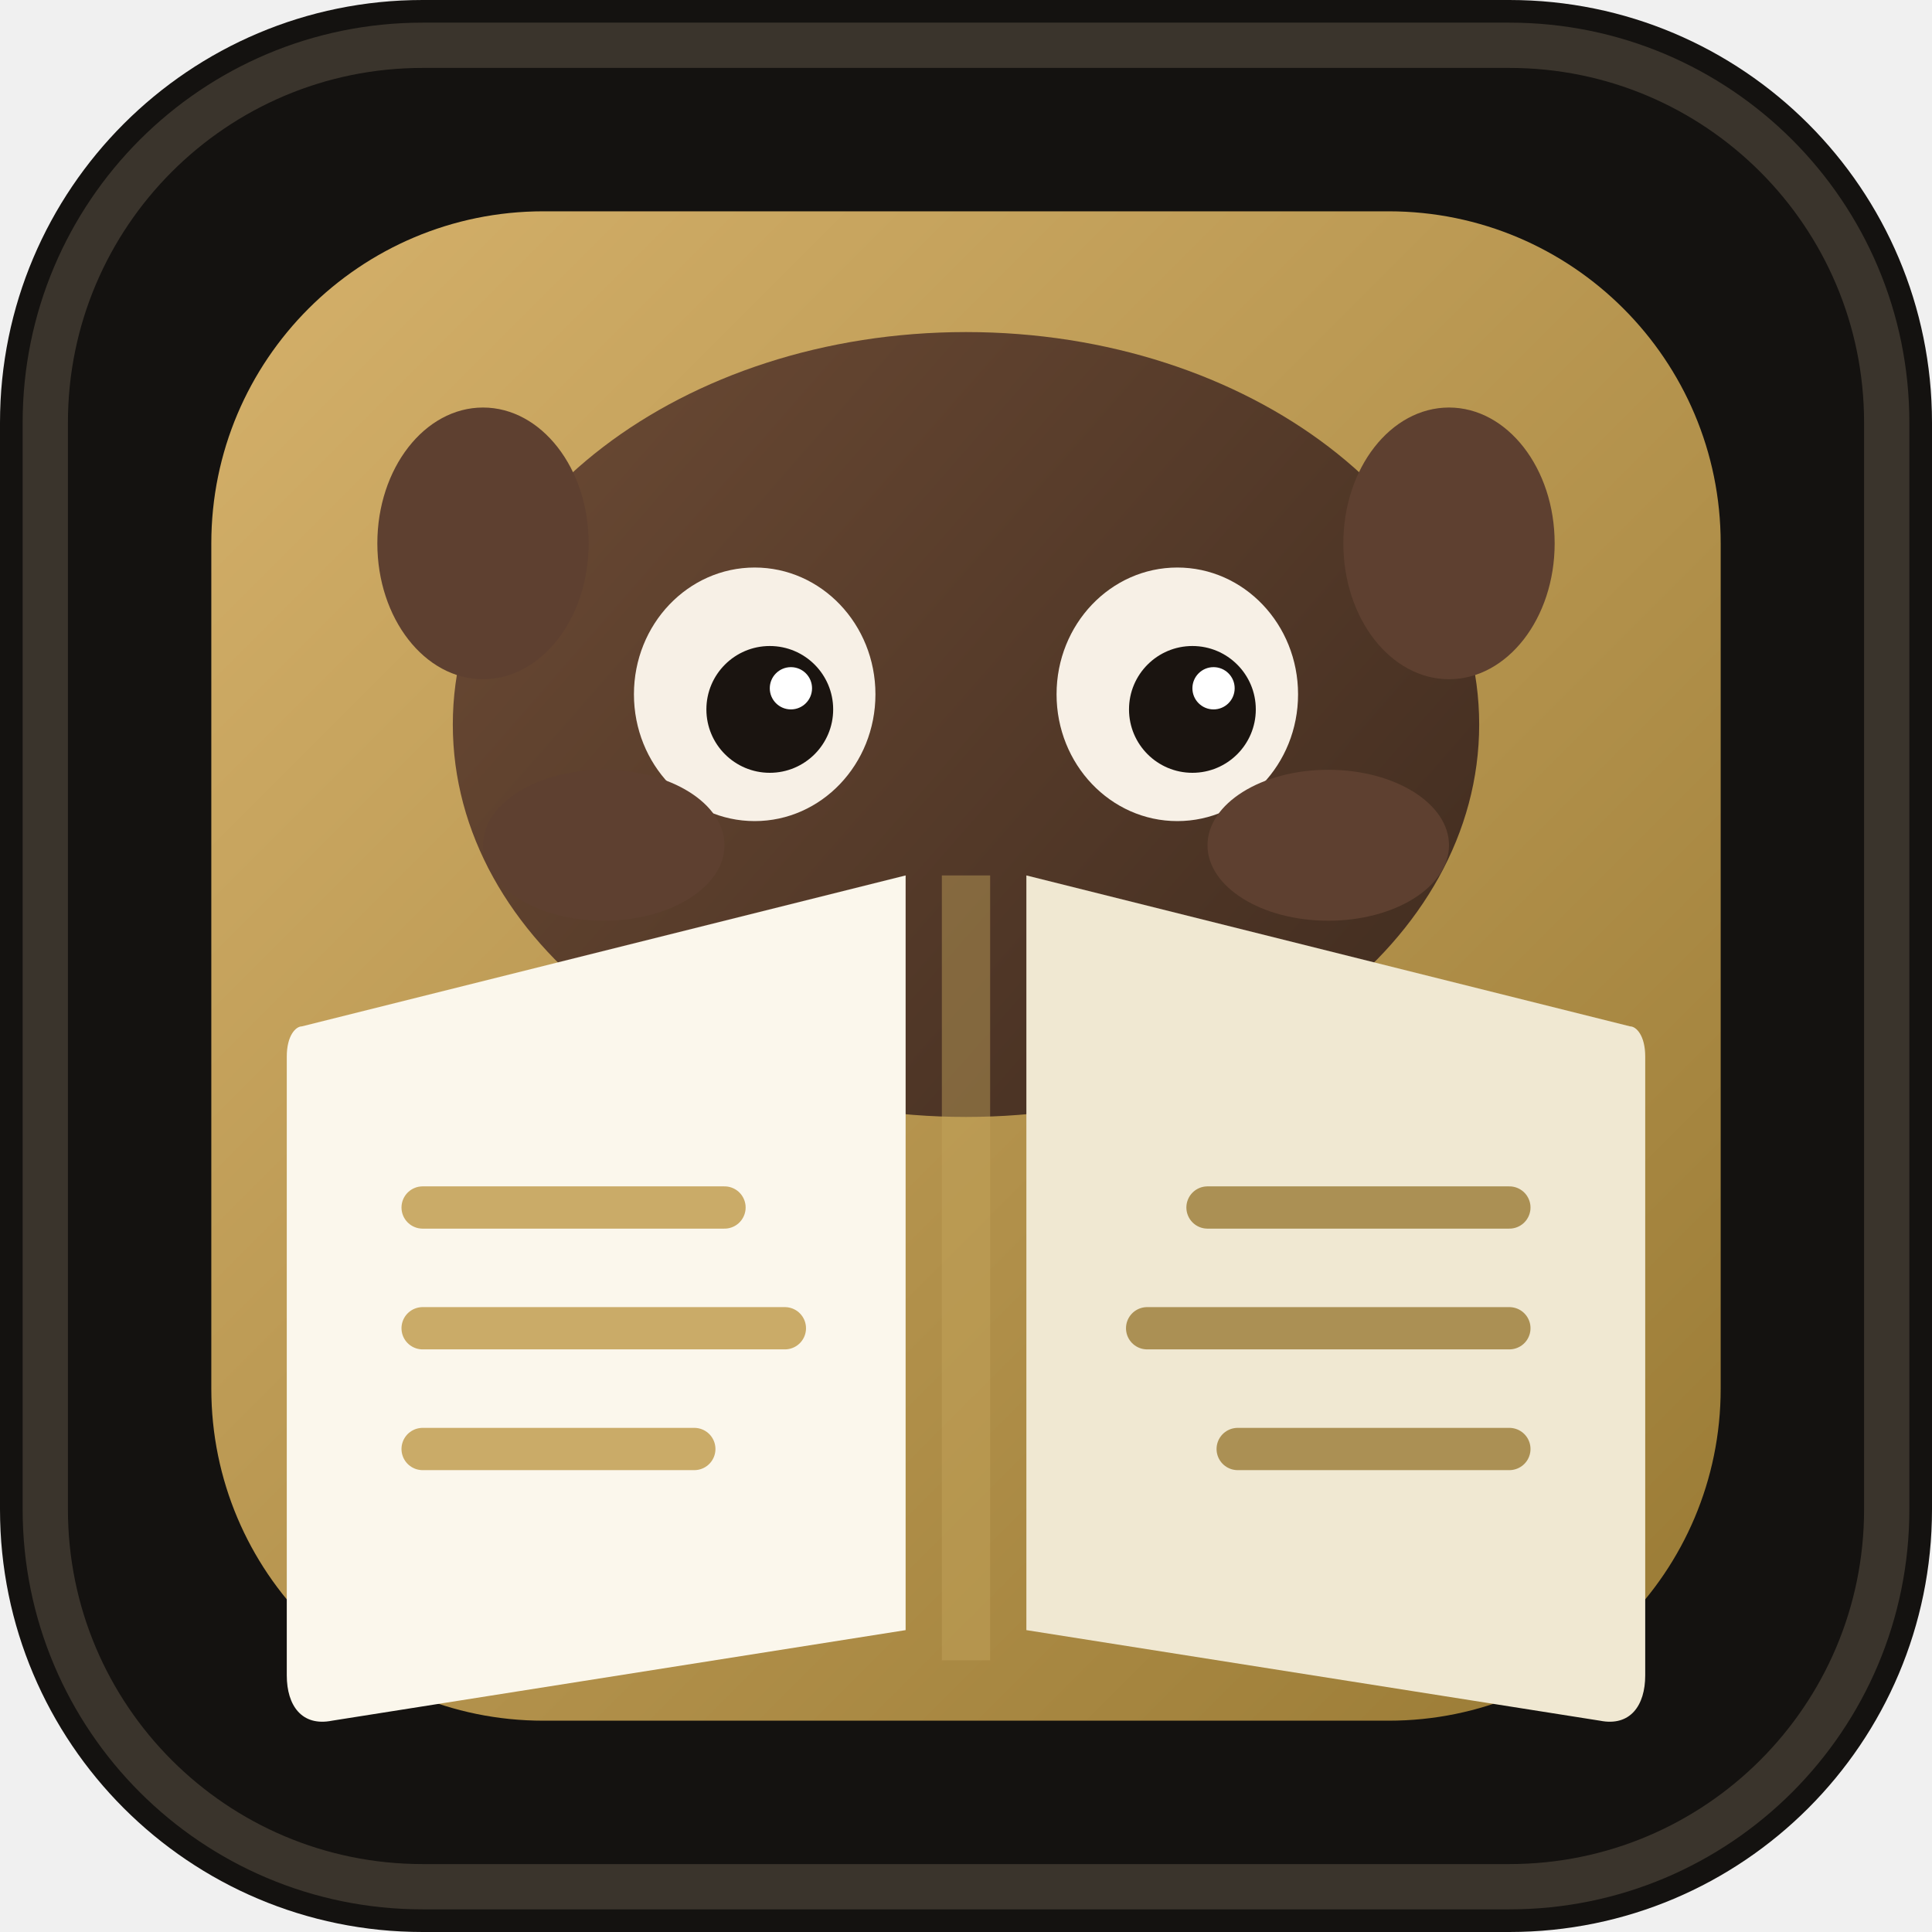
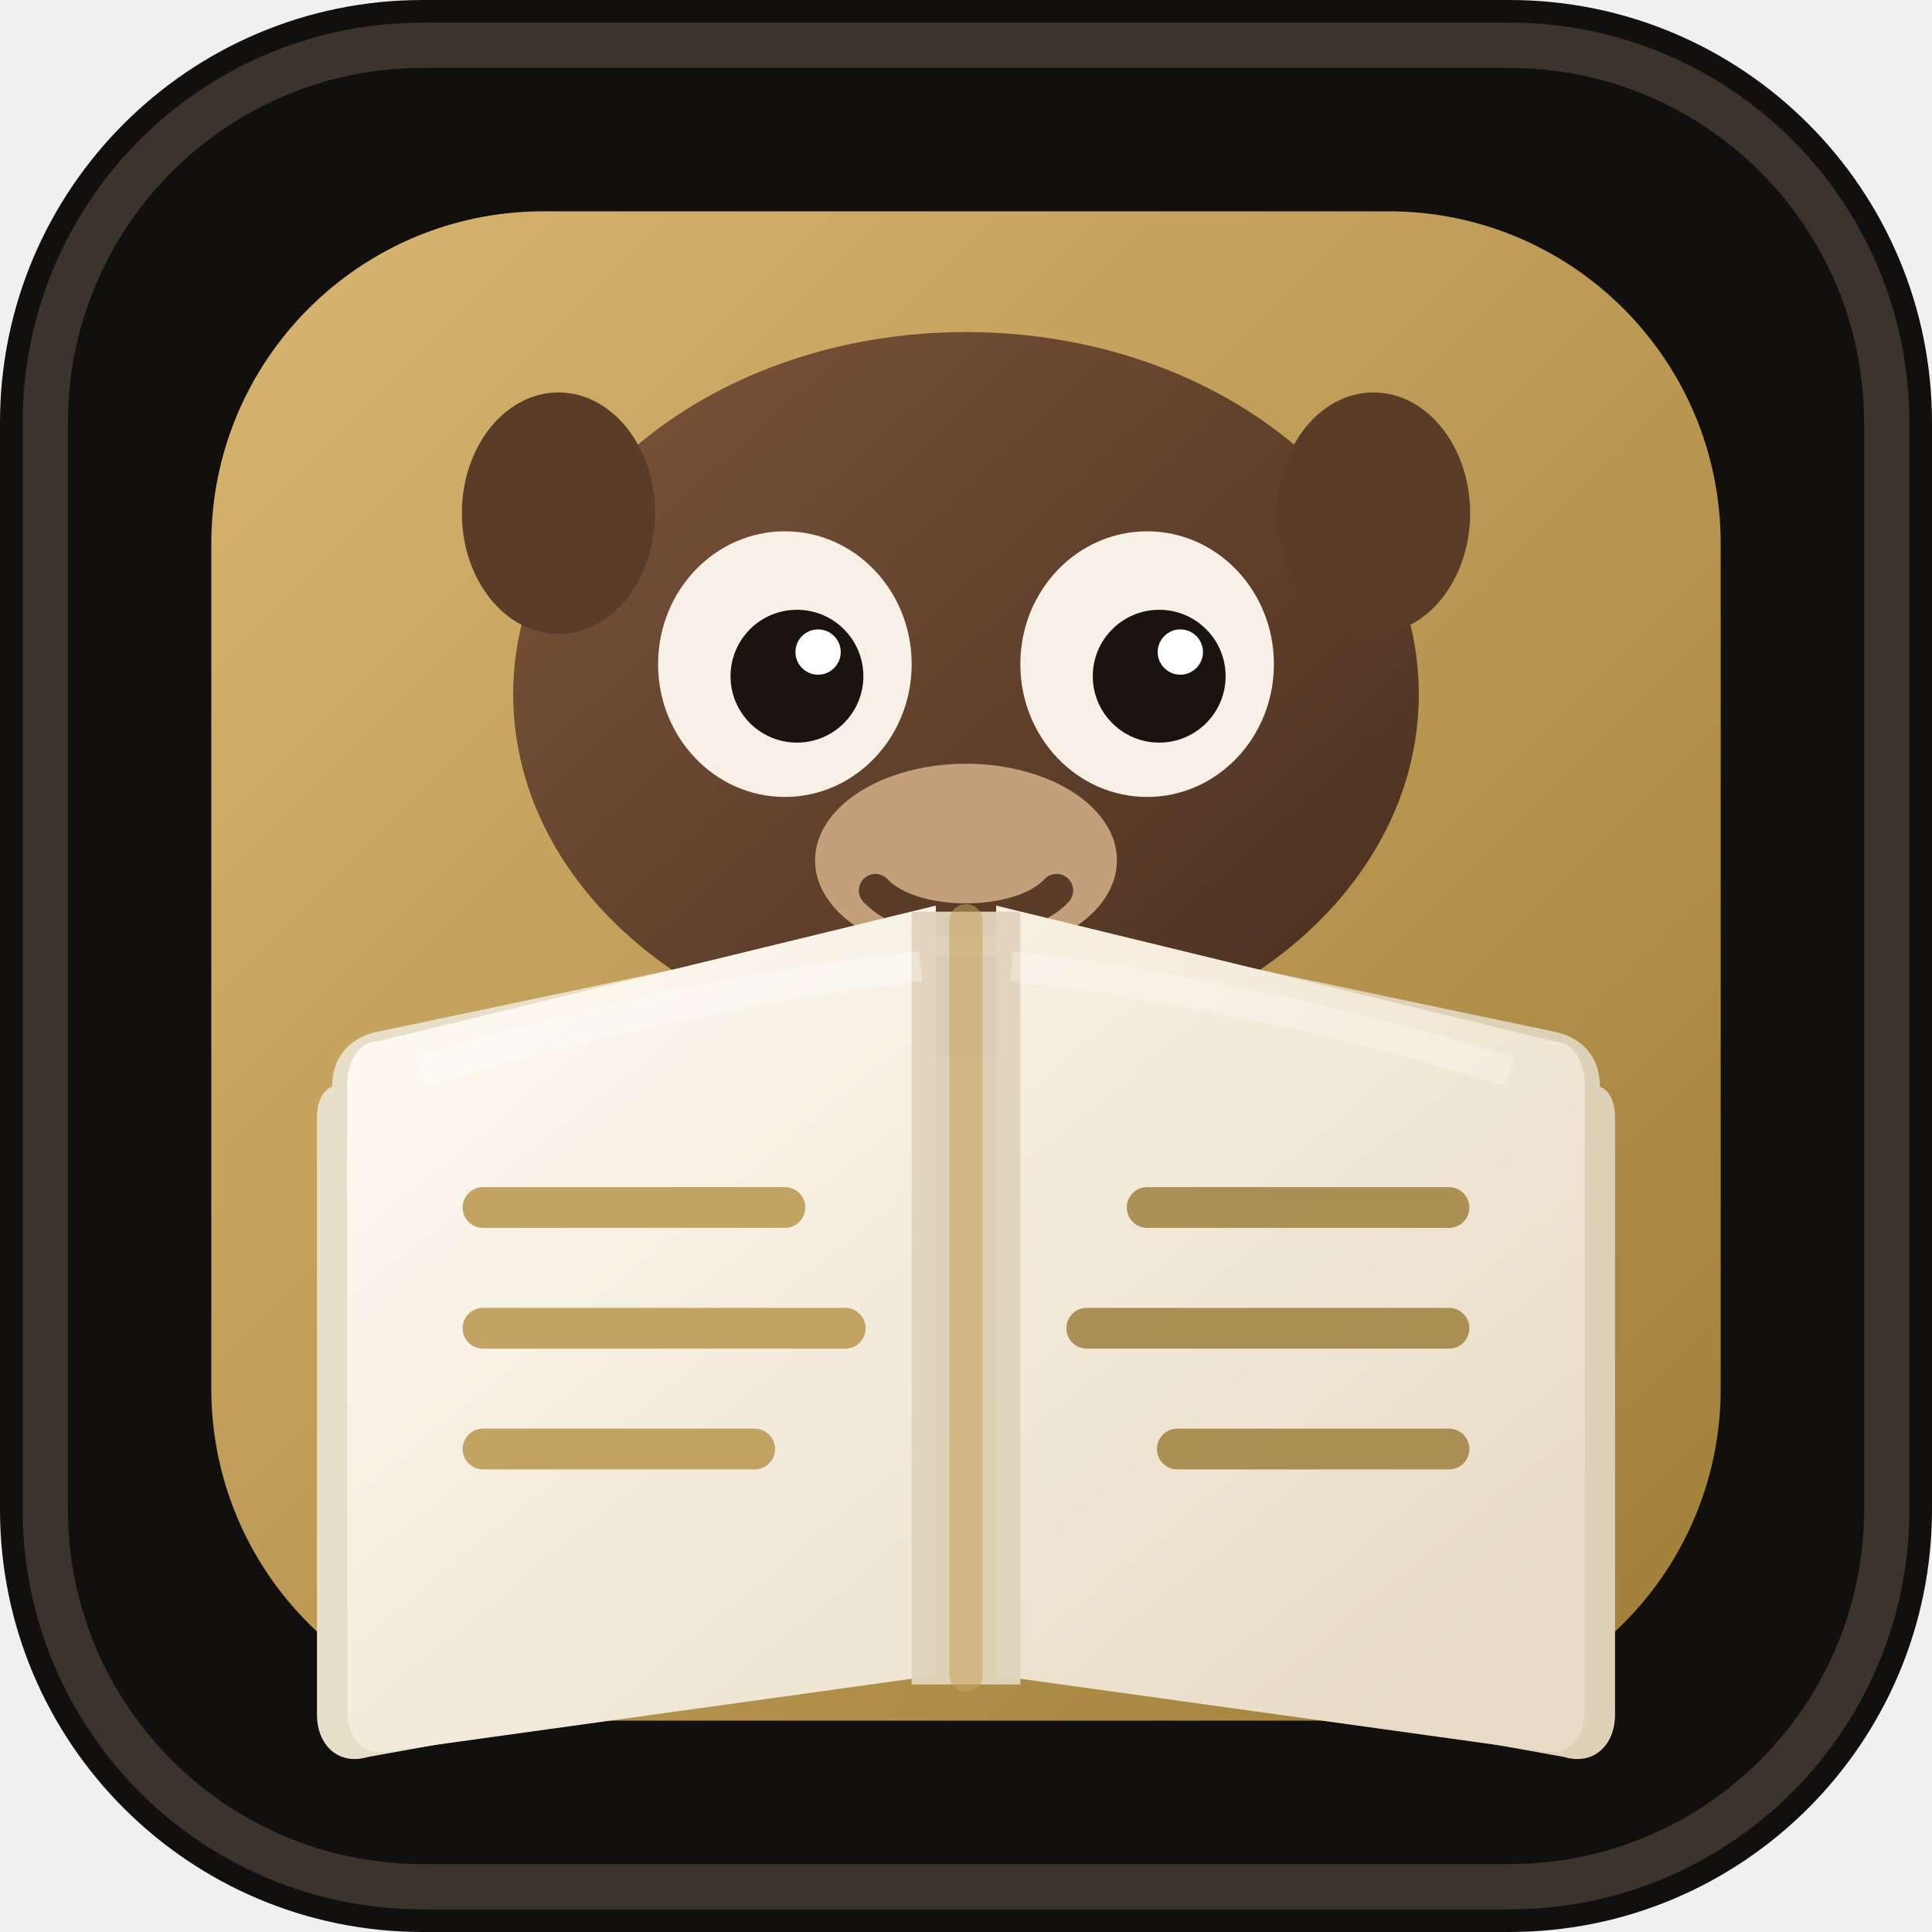
<svg xmlns="http://www.w3.org/2000/svg" viewBox="0 0 64 64" role="img" aria-label="Deep-Skim">
  <defs>
    <linearGradient id="gold" x1="8" y1="8" x2="56" y2="56" gradientUnits="userSpaceOnUse">
-       <stop stop-color="#d4b06a" />
-       <stop offset="1" stop-color="#9a7b35" />
+       <stop stop-color="#d8b56e" />
+       <stop offset="1" stop-color="#a07f38" />
    </linearGradient>
-     <linearGradient id="fur" x1="16" y1="12" x2="48" y2="40" gradientUnits="userSpaceOnUse">
-       <stop stop-color="#6b4a34" />
-       <stop offset="1" stop-color="#3e2a1e" />
+     <linearGradient id="fur" x1="20" y1="10" x2="44" y2="36" gradientUnits="userSpaceOnUse">
+       <stop stop-color="#7a5338" />
+       <stop offset="1" stop-color="#4a3020" />
+     </linearGradient>
+     <linearGradient id="pageL" x1="12" y1="30" x2="30" y2="52" gradientUnits="userSpaceOnUse">
+       <stop stop-color="#fffcf5" />
+       <stop offset="1" stop-color="#efe6d4" />
+     </linearGradient>
+     <linearGradient id="pageR" x1="34" y1="30" x2="52" y2="52" gradientUnits="userSpaceOnUse">
+       <stop stop-color="#f7f0e2" />
+       <stop offset="1" stop-color="#e8dcc6" />
    </linearGradient>
  </defs>
-   <rect width="64" height="64" rx="14" fill="#141210" />
+   <rect width="64" height="64" rx="14" fill="#12100e" />
  <rect x="1.5" y="1.5" width="61" height="61" rx="12.5" fill="none" stroke="#3a342c" stroke-width="1.5" />
  <rect x="7" y="7" width="50" height="50" rx="11" fill="url(#gold)" />
-   <ellipse cx="32" cy="24" rx="17" ry="13" fill="url(#fur)" />
-   <ellipse cx="16" cy="18" rx="3.5" ry="4.5" fill="#5e4030" />
-   <ellipse cx="48" cy="18" rx="3.5" ry="4.5" fill="#5e4030" />
-   <ellipse cx="25" cy="23" rx="4" ry="4.2" fill="#f7f0e6" />
-   <ellipse cx="39" cy="23" rx="4" ry="4.2" fill="#f7f0e6" />
-   <circle cx="25.5" cy="23.5" r="2.1" fill="#1a1410" />
-   <circle cx="39.5" cy="23.5" r="2.1" fill="#1a1410" />
-   <circle cx="26.2" cy="22.8" r="0.7" fill="#fff" />
-   <circle cx="40.2" cy="22.8" r="0.7" fill="#fff" />
-   <ellipse cx="20" cy="28" rx="4" ry="2.5" fill="#5e4030" />
-   <ellipse cx="44" cy="28" rx="4" ry="2.5" fill="#5e4030" />
-   <path d="M10 34 L30 29 V54 L11 57 C10 57.2 9.5 56.5 9.5 55.5 V35 C9.5 34.3 9.8 34 10 34z" fill="#fbf7ec" />
-   <path d="M54 34 L34 29 V54 L53 57 C54 57.2 54.5 56.5 54.5 55.5 V35 C54.5 34.3 54.2 34 54 34z" fill="#f0e8d2" />
-   <path d="M14 40h10 M14 44h12 M14 48h9" stroke="#c4a35a" stroke-width="1.4" stroke-linecap="round" opacity="0.9" />
-   <path d="M40 40h10 M38 44h12 M41 48h9" stroke="#9a7b35" stroke-width="1.4" stroke-linecap="round" opacity="0.8" />
-   <path d="M32 29v26" stroke="#c4a35a" stroke-width="1.6" opacity="0.45" />
+   <ellipse cx="32" cy="23" rx="15" ry="12" fill="url(#fur)" />
+   <ellipse cx="18.5" cy="17" rx="3.2" ry="4" fill="#5a3c28" />
+   <ellipse cx="45.5" cy="17" rx="3.2" ry="4" fill="#5a3c28" />
+   <ellipse cx="26" cy="22" rx="4.2" ry="4.4" fill="#f7f0e6" />
+   <ellipse cx="38" cy="22" rx="4.2" ry="4.4" fill="#f7f0e6" />
+   <circle cx="26.4" cy="22.4" r="2.2" fill="#1a1410" />
+   <circle cx="38.4" cy="22.4" r="2.2" fill="#1a1410" />
+   <circle cx="27.1" cy="21.6" r="0.75" fill="#fff" />
+   <circle cx="39.1" cy="21.6" r="0.75" fill="#fff" />
+   <ellipse cx="32" cy="28.5" rx="5" ry="3.2" fill="#c4a07a" />
+   <path d="M29 29.5c1.2 1.3 4.8 1.3 6 0" fill="none" stroke="#5a3c28" stroke-width="1.1" stroke-linecap="round" />
+   <path fill="#e8dfc8" d="M11 36c0-1 0.6-1.6 1.4-1.8L30 30.5v24.5L12.2 58.2C11.2 58.5 10.5 57.8 10.5 56.8V37c0-0.5 0.2-0.9 0.5-1z" />
+   <path fill="#ddd2b8" d="M53 36c0-1-0.6-1.6-1.4-1.8L34 30.5v24.5l17.8 3.2c1 0.3 1.7-0.4 1.7-1.4V37c0-0.5-0.2-0.9-0.5-1z" />
+   <path fill="url(#pageL)" d="     M12.5 34.5     L31 30     L31 55.5     L13 58     C12 58.2 11.5 57.6 11.5 56.6     V36     C11.5 35 12 34.5 12.5 34.5     Z" />
+   <path fill="url(#pageR)" d="     M51.5 34.5     L33 30     L33 55.5     L51 58     C52 58.2 52.5 57.6 52.5 56.6     V36     C52.5 35 52 34.5 51.5 34.5     Z" />
+   <path fill="#e0d4bc" d="M30.2 30.2 L33.8 30.2 L33.8 55.8 L30.2 55.8 Z" opacity="0.95" />
+   <path d="M32 30.5 V55.5" stroke="#c4a35a" stroke-width="1.1" opacity="0.55" stroke-linecap="round" />
+   <path d="M14 35.5 Q22 33 30.5 32" fill="none" stroke="#fff" stroke-width="1" opacity="0.35" />
+   <path d="M50 35.5 Q42 33 33.5 32" fill="none" stroke="#fff" stroke-width="1" opacity="0.25" />
+   <path d="M16 40h10 M16 44h12 M16 48h9" stroke="#b8954a" stroke-width="1.35" stroke-linecap="round" opacity="0.85" />
+   <path d="M38 40h10 M36 44h12 M39 48h9" stroke="#9a7b35" stroke-width="1.35" stroke-linecap="round" opacity="0.8" />
</svg>
